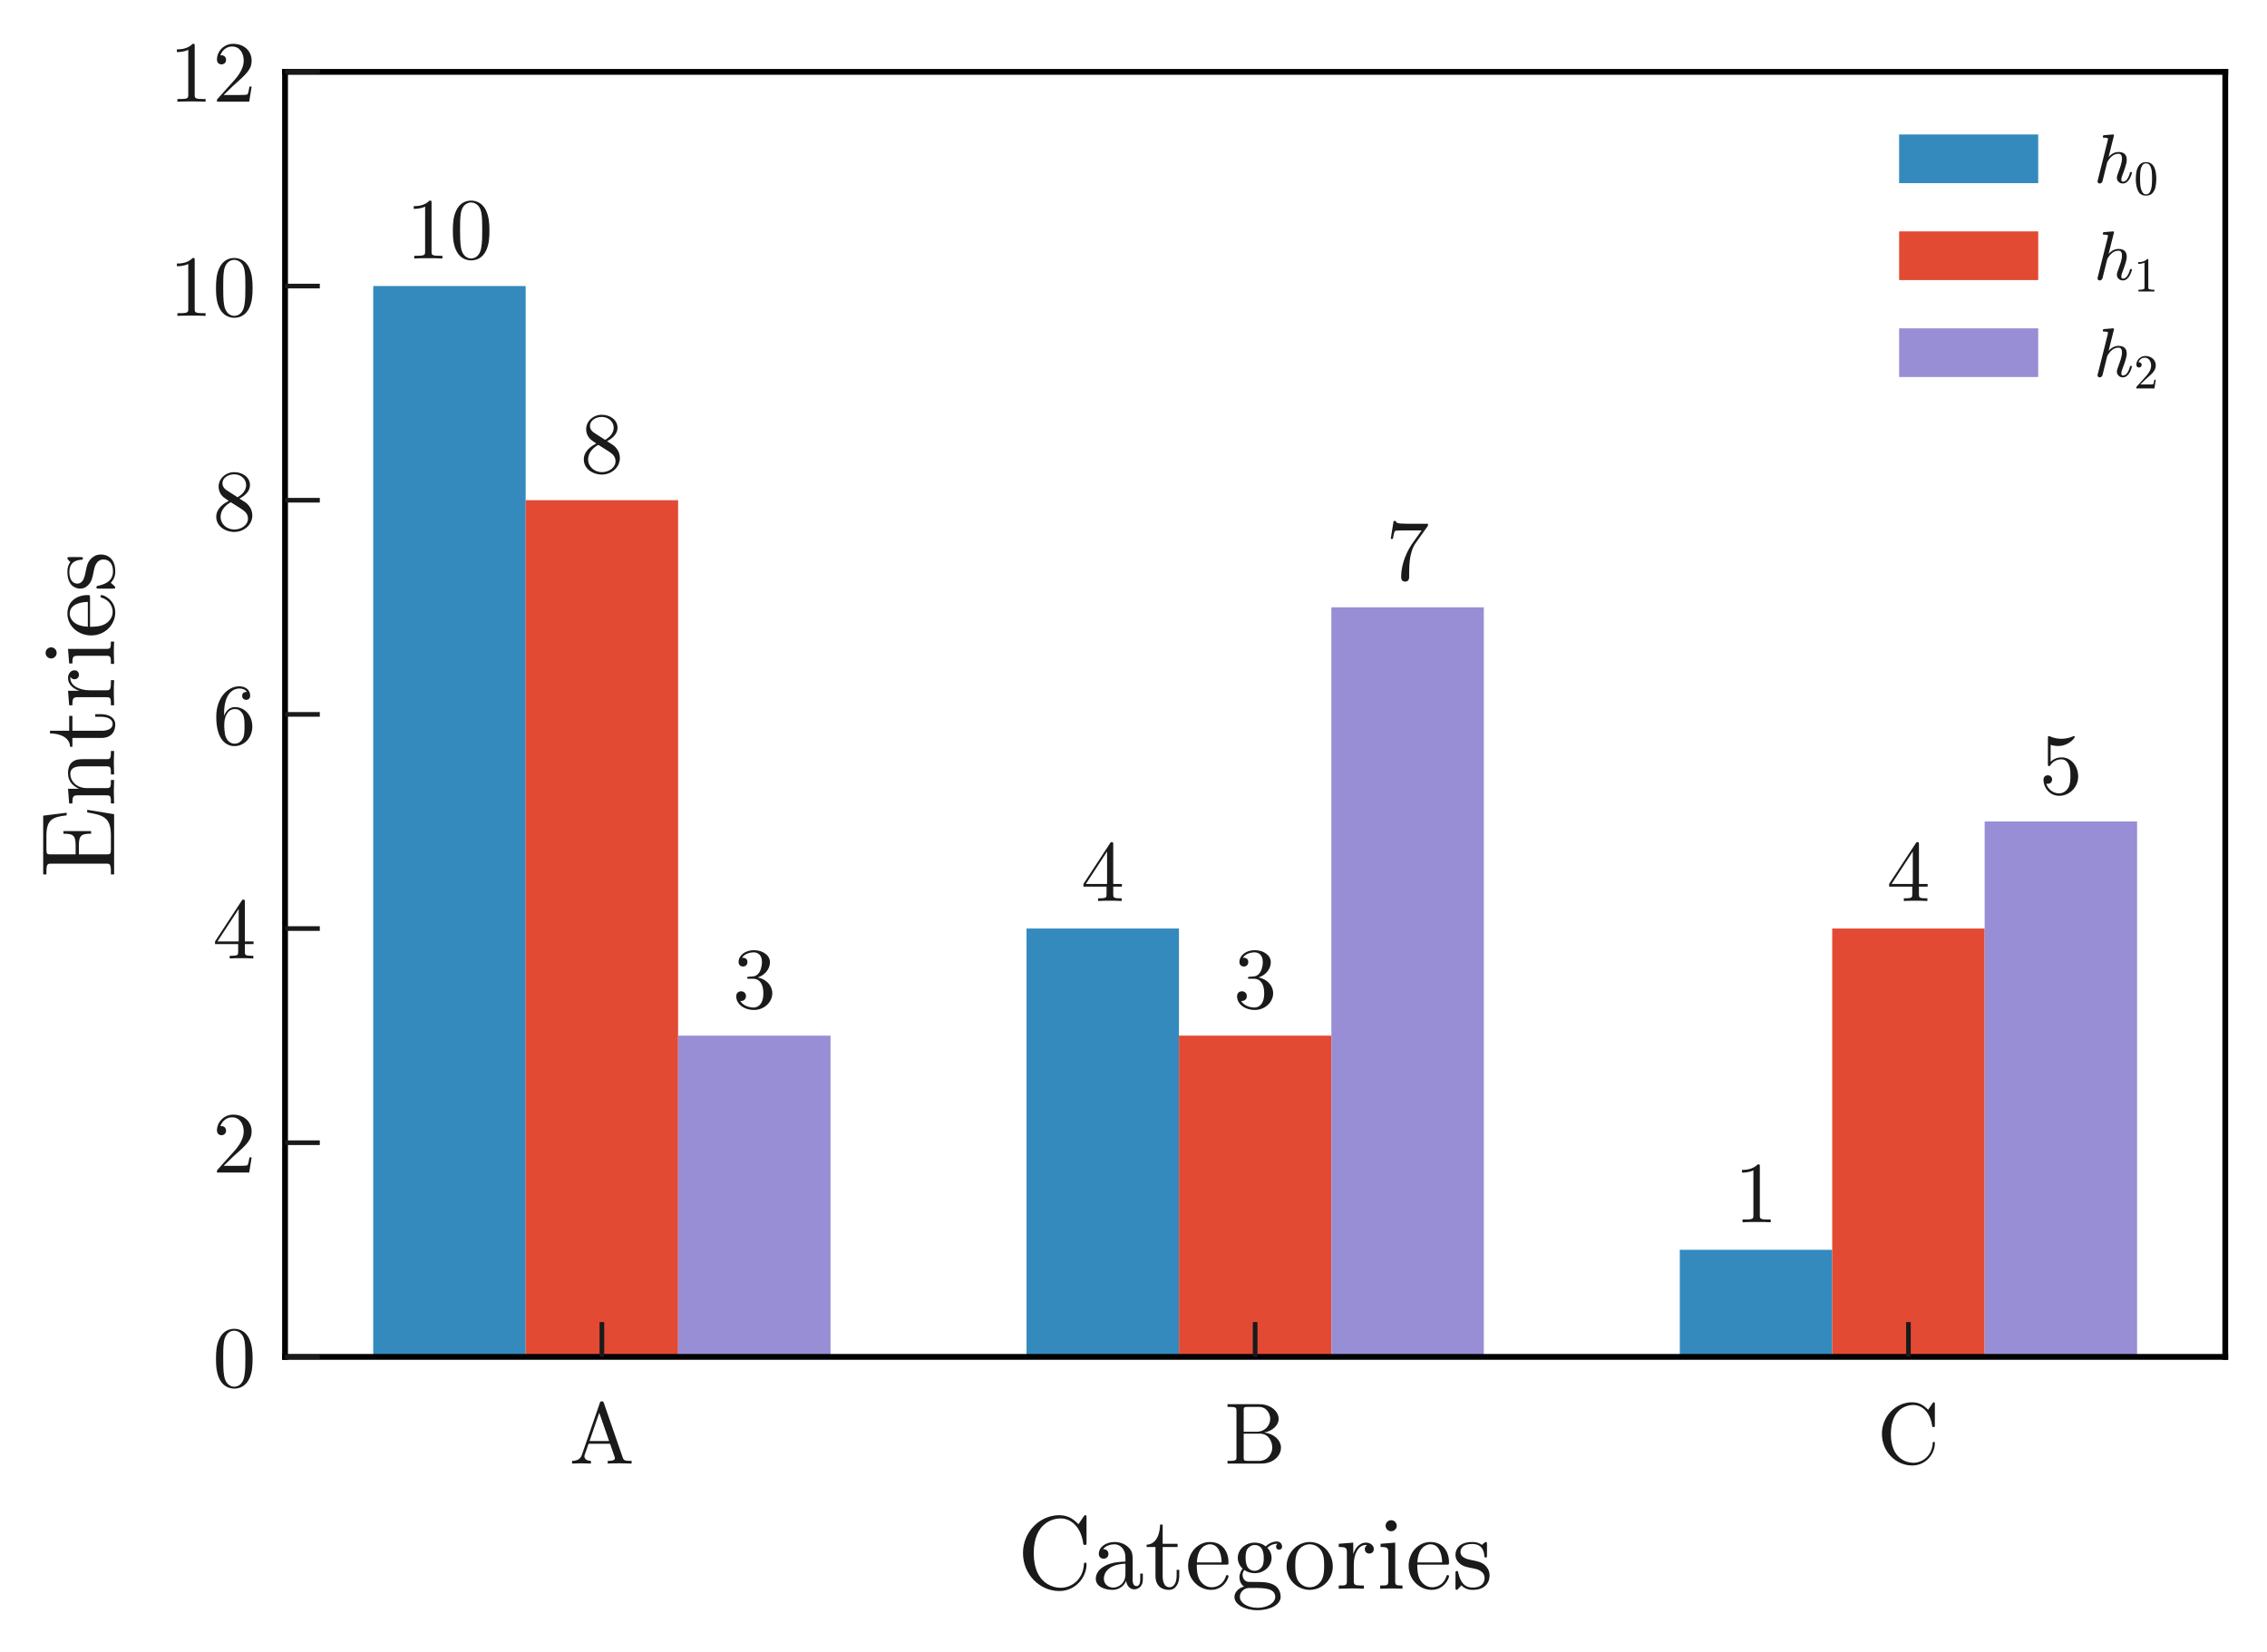
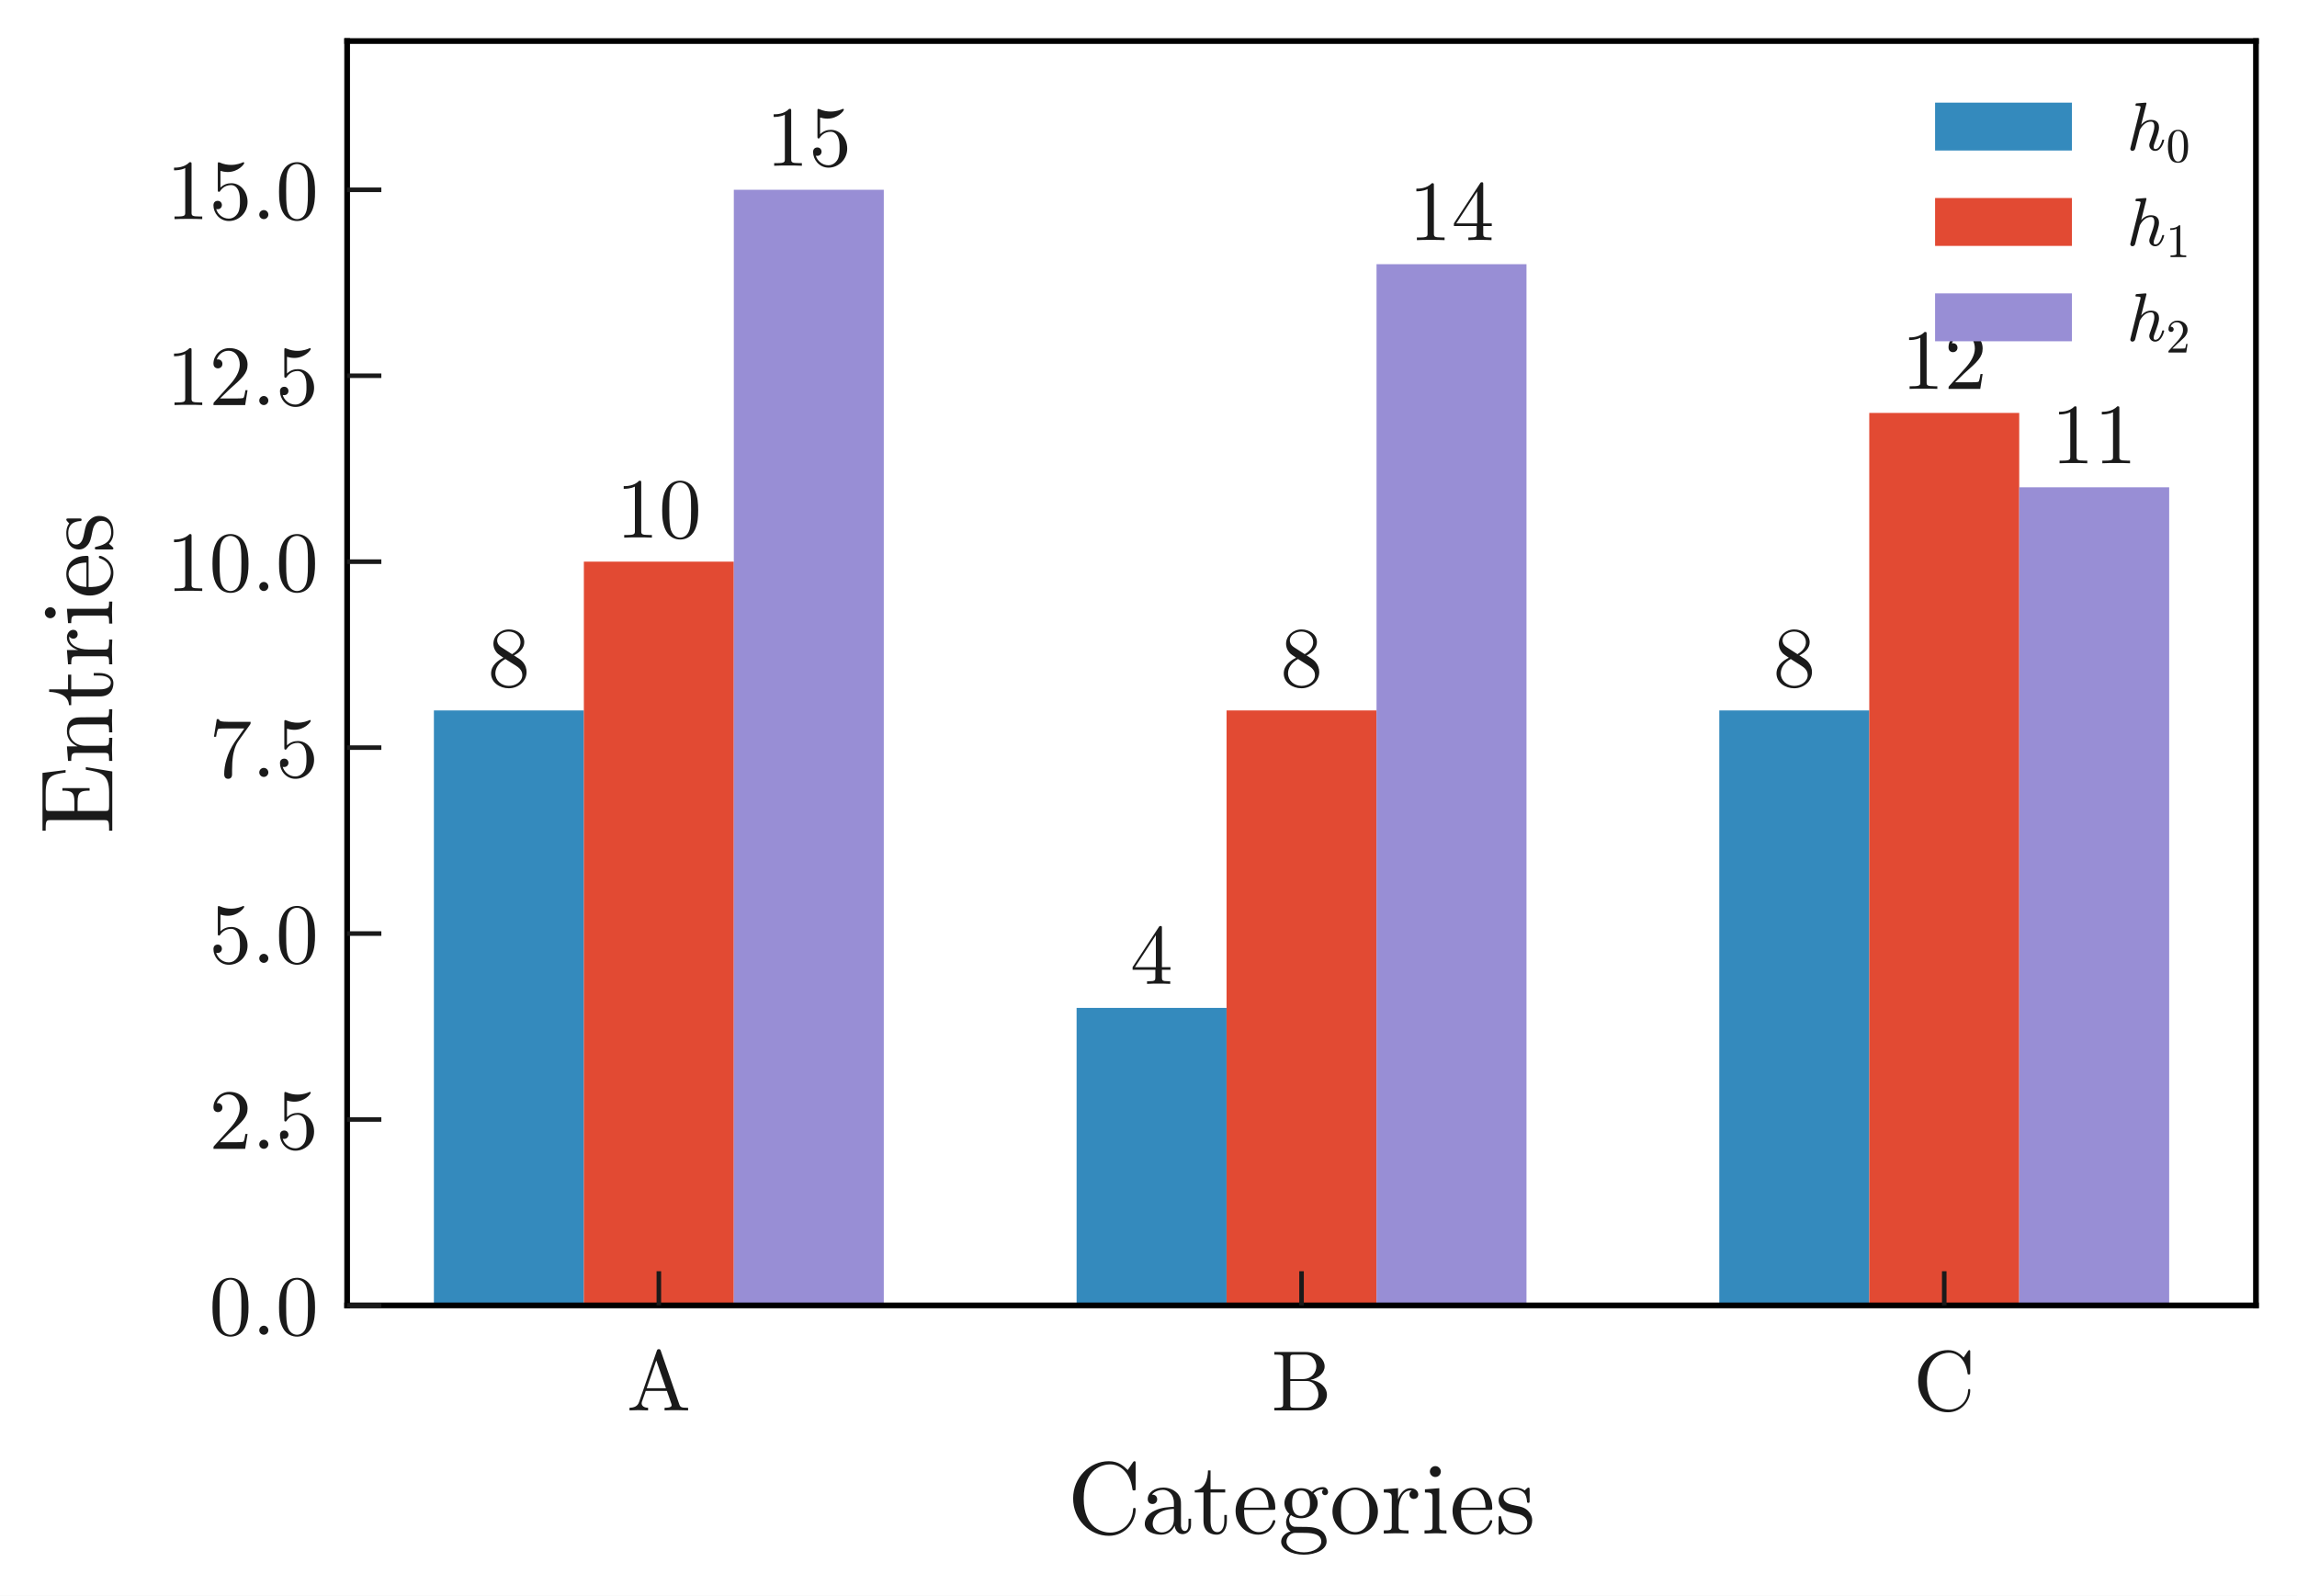
- <svg xmlns="http://www.w3.org/2000/svg" xmlns:xlink="http://www.w3.org/1999/xlink" width="391.186pt" height="285.084pt" viewBox="0 0 391.186 285.084" version="1.1">
+ <svg xmlns="http://www.w3.org/2000/svg" xmlns:xlink="http://www.w3.org/1999/xlink" width="402.886pt" height="279.879pt" viewBox="0 0 402.886 279.879" version="1.1">
  <defs>
    <style type="text/css">*{stroke-linejoin: round; stroke-linecap: butt}</style>
  </defs>
  <g id="figure_1">
    <g id="patch_1">
-       <path d="M 0 285.084  L 391.186 285.084  L 391.186 0  L 0 0  z " style="fill: #ffffff" />
+       <path d="M 0 279.879  L 402.886 279.879  L 402.886 0  L 0 0  z " style="fill: #ffffff" />
    </g>
    <g id="axes_1">
      <g id="patch_2">
-         <path d="M 49.186 234.165  L 383.986 234.165  L 383.986 12.405  L 49.186 12.405  z " style="fill: #ffffff" />
+         <path d="M 60.886 228.96  L 395.686 228.96  L 395.686 7.2  L 60.886 7.2  z " style="fill: #ffffff" />
      </g>
      <g id="patch_3">
-         <path d="M 64.404 234.165  L 90.707 234.165  L 90.707 49.365  L 64.404 49.365  z " clip-path="url(#pf3c2539b5e)" style="fill: #348abd" />
+         <path d="M 76.104 228.96  L 102.407 228.96  L 102.407 124.602  L 76.104 124.602  z " clip-path="url(#pb52587ab1a)" style="fill: #348abd" />
      </g>
      <g id="patch_4">
-         <path d="M 177.132 234.165  L 203.435 234.165  L 203.435 160.245  L 177.132 160.245  z " clip-path="url(#pf3c2539b5e)" style="fill: #348abd" />
+         <path d="M 188.832 228.96  L 215.135 228.96  L 215.135 176.781  L 188.832 176.781  z " clip-path="url(#pb52587ab1a)" style="fill: #348abd" />
      </g>
      <g id="patch_5">
-         <path d="M 289.859 234.165  L 316.162 234.165  L 316.162 215.685  L 289.859 215.685  z " clip-path="url(#pf3c2539b5e)" style="fill: #348abd" />
+         <path d="M 301.559 228.96  L 327.862 228.96  L 327.862 124.602  L 301.559 124.602  z " clip-path="url(#pb52587ab1a)" style="fill: #348abd" />
      </g>
      <g id="patch_6">
-         <path d="M 90.707 234.165  L 117.01 234.165  L 117.01 86.325  L 90.707 86.325  z " clip-path="url(#pf3c2539b5e)" style="fill: #e24a33" />
+         <path d="M 102.407 228.96  L 128.71 228.96  L 128.71 98.513  L 102.407 98.513  z " clip-path="url(#pb52587ab1a)" style="fill: #e24a33" />
      </g>
      <g id="patch_7">
-         <path d="M 203.435 234.165  L 229.738 234.165  L 229.738 178.725  L 203.435 178.725  z " clip-path="url(#pf3c2539b5e)" style="fill: #e24a33" />
+         <path d="M 215.135 228.96  L 241.438 228.96  L 241.438 124.602  L 215.135 124.602  z " clip-path="url(#pb52587ab1a)" style="fill: #e24a33" />
      </g>
      <g id="patch_8">
-         <path d="M 316.162 234.165  L 342.465 234.165  L 342.465 160.245  L 316.162 160.245  z " clip-path="url(#pf3c2539b5e)" style="fill: #e24a33" />
+         <path d="M 327.862 228.96  L 354.165 228.96  L 354.165 72.424  L 327.862 72.424  z " clip-path="url(#pb52587ab1a)" style="fill: #e24a33" />
      </g>
      <g id="patch_9">
-         <path d="M 117.01 234.165  L 143.314 234.165  L 143.314 178.725  L 117.01 178.725  z " clip-path="url(#pf3c2539b5e)" style="fill: #988ed5" />
+         <path d="M 128.71 228.96  L 155.014 228.96  L 155.014 33.289  L 128.71 33.289  z " clip-path="url(#pb52587ab1a)" style="fill: #988ed5" />
      </g>
      <g id="patch_10">
-         <path d="M 229.738 234.165  L 256.041 234.165  L 256.041 104.805  L 229.738 104.805  z " clip-path="url(#pf3c2539b5e)" style="fill: #988ed5" />
+         <path d="M 241.438 228.96  L 267.741 228.96  L 267.741 46.334  L 241.438 46.334  z " clip-path="url(#pb52587ab1a)" style="fill: #988ed5" />
      </g>
      <g id="patch_11">
-         <path d="M 342.465 234.165  L 368.768 234.165  L 368.768 141.765  L 342.465 141.765  z " clip-path="url(#pf3c2539b5e)" style="fill: #988ed5" />
+         <path d="M 354.165 228.96  L 380.468 228.96  L 380.468 85.468  L 354.165 85.468  z " clip-path="url(#pb52587ab1a)" style="fill: #988ed5" />
      </g>
      <g id="patch_12">
-         <path d="M 49.186 234.165  L 49.186 12.405  " style="fill: none; stroke: #000000; stroke-linejoin: miter; stroke-linecap: square" />
+         <path d="M 60.886 228.96  L 60.886 7.2  " style="fill: none; stroke: #000000; stroke-linejoin: miter; stroke-linecap: square" />
      </g>
      <g id="patch_13">
-         <path d="M 383.986 234.165  L 383.986 12.405  " style="fill: none; stroke: #000000; stroke-linejoin: miter; stroke-linecap: square" />
+         <path d="M 395.686 228.96  L 395.686 7.2  " style="fill: none; stroke: #000000; stroke-linejoin: miter; stroke-linecap: square" />
      </g>
      <g id="patch_14">
-         <path d="M 49.186 234.165  L 383.986 234.165  " style="fill: none; stroke: #000000; stroke-linejoin: miter; stroke-linecap: square" />
+         <path d="M 60.886 228.96  L 395.686 228.96  " style="fill: none; stroke: #000000; stroke-linejoin: miter; stroke-linecap: square" />
      </g>
      <g id="patch_15">
-         <path d="M 49.186 12.405  L 383.986 12.405  " style="fill: none; stroke: #000000; stroke-linejoin: miter; stroke-linecap: square" />
+         <path d="M 60.886 7.2  L 395.686 7.2  " style="fill: none; stroke: #000000; stroke-linejoin: miter; stroke-linecap: square" />
      </g>
      <g id="matplotlib.axis_1">
        <g id="xtick_1">
          <g id="line2d_1">
            <defs>
              <path id="m8dec1b3d1d" d="M 0 0  L 0 -6  " style="stroke: #1a1a1a; stroke-width: 0.8" />
            </defs>
            <g>
-               <use xlink:href="#m8dec1b3d1d" x="103.859" y="234.165" style="fill: #1a1a1a; stroke: #1a1a1a; stroke-width: 0.8" />
+               <use xlink:href="#m8dec1b3d1d" x="115.559" y="228.96" style="fill: #1a1a1a; stroke: #1a1a1a; stroke-width: 0.8" />
            </g>
          </g>
          <g id="text_1">
-             <g style="fill: #1a1a1a" transform="translate(98.23398 252.5764) scale(0.15 -0.15)">
+             <g style="fill: #1a1a1a" transform="translate(109.934 247.3709) scale(0.15 -0.15)">
              <defs>
                <path id="LatinModernMath-Regular-41" d="M 4589 0  L 4589 198  L 4474 198  C 4090 198 4000 243 3930 454  L 2547 4454  C 2515 4538 2502 4582 2400 4582  C 2298 4582 2278 4544 2246 4454  L 922 627  C 806 301 550 205 205 198  L 205 0  L 858 19  L 1594 0  L 1594 198  C 1274 198 1114 358 1114 525  C 1114 544 1120 608 1126 621  L 1421 1459  L 3002 1459  L 3341 480  C 3347 454 3360 416 3360 390  C 3360 198 3002 198 2829 198  L 2829 0  C 3059 19 3507 19 3750 19  L 4589 0  z M 2931 1658  L 1491 1658  L 2208 3738  L 2931 1658  z " transform="scale(0.015625)" />
              </defs>
              <use xlink:href="#LatinModernMath-Regular-41" />
            </g>
          </g>
        </g>
        <g id="xtick_2">
          <g id="line2d_2">
            <g>
-               <use xlink:href="#m8dec1b3d1d" x="216.586" y="234.165" style="fill: #1a1a1a; stroke: #1a1a1a; stroke-width: 0.8" />
+               <use xlink:href="#m8dec1b3d1d" x="228.286" y="228.96" style="fill: #1a1a1a; stroke: #1a1a1a; stroke-width: 0.8" />
            </g>
          </g>
          <g id="text_2">
-             <g style="fill: #1a1a1a" transform="translate(211.2765 252.5764) scale(0.15 -0.15)">
+             <g style="fill: #1a1a1a" transform="translate(222.9765 247.3709) scale(0.15 -0.15)">
              <defs>
                <path id="LatinModernMath-Regular-42" d="M 4166 1171  C 4166 1728 3642 2208 2931 2285  C 3552 2406 3994 2816 3994 3290  C 3994 3846 3405 4371 2573 4371  L 230 4371  L 230 4173  L 384 4173  C 877 4173 890 4102 890 3872  L 890 499  C 890 269 877 198 384 198  L 230 198  L 230 0  L 2739 0  C 3590 0 4166 570 4166 1171  z M 3373 3290  C 3373 2880 3059 2342 2349 2342  L 1421 2342  L 1421 3917  C 1421 4128 1434 4173 1734 4173  L 2528 4173  C 3149 4173 3373 3629 3373 3290  z M 3526 1178  C 3526 723 3194 198 2534 198  L 1734 198  C 1434 198 1421 243 1421 454  L 1421 2202  L 2624 2202  C 3258 2202 3526 1606 3526 1178  z " transform="scale(0.015625)" />
              </defs>
              <use xlink:href="#LatinModernMath-Regular-42" />
            </g>
          </g>
        </g>
        <g id="xtick_3">
          <g id="line2d_3">
            <g>
-               <use xlink:href="#m8dec1b3d1d" x="329.314" y="234.165" style="fill: #1a1a1a; stroke: #1a1a1a; stroke-width: 0.8" />
+               <use xlink:href="#m8dec1b3d1d" x="341.014" y="228.96" style="fill: #1a1a1a; stroke: #1a1a1a; stroke-width: 0.8" />
            </g>
          </g>
          <g id="text_3">
-             <g style="fill: #1a1a1a" transform="translate(323.8983 252.5764) scale(0.15 -0.15)">
+             <g style="fill: #1a1a1a" transform="translate(335.5983 247.3709) scale(0.15 -0.15)">
              <defs>
                <path id="LatinModernMath-Regular-43" d="M 4256 1491  C 4256 1555 4256 1600 4173 1600  C 4102 1600 4102 1562 4096 1498  C 4045 582 3360 58 2662 58  C 2272 58 1018 275 1018 2182  C 1018 4096 2266 4314 2656 4314  C 3354 4314 3923 3731 4051 2797  C 4064 2707 4064 2688 4154 2688  C 4256 2688 4256 2707 4256 2842  L 4256 4358  C 4256 4467 4256 4512 4186 4512  C 4160 4512 4134 4512 4083 4435  L 3763 3962  C 3526 4192 3200 4512 2586 4512  C 1389 4512 358 3494 358 2189  C 358 864 1395 -141 2586 -141  C 3629 -141 4256 749 4256 1491  z " transform="scale(0.015625)" />
              </defs>
              <use xlink:href="#LatinModernMath-Regular-43" />
            </g>
          </g>
        </g>
        <g id="text_4">
-           <g style="fill: #1a1a1a" transform="translate(175.5167 274.1773) scale(0.18 -0.18)">
+           <g style="fill: #1a1a1a" transform="translate(187.2167 268.9719) scale(0.18 -0.18)">
            <defs>
              <path id="LatinModernMath-Regular-61" d="M 3091 570  L 3091 928  L 2931 928  L 2931 570  C 2931 198 2771 160 2701 160  C 2490 160 2464 448 2464 480  L 2464 1760  C 2464 2029 2464 2278 2234 2515  C 1984 2765 1664 2867 1357 2867  C 832 2867 390 2566 390 2144  C 390 1952 518 1843 685 1843  C 864 1843 979 1971 979 2138  C 979 2214 947 2426 653 2432  C 826 2656 1139 2726 1344 2726  C 1658 2726 2022 2477 2022 1907  L 2022 1670  C 1696 1651 1248 1632 845 1440  C 365 1222 205 890 205 608  C 205 90 826 -70 1229 -70  C 1651 -70 1946 186 2067 486  C 2093 230 2266 -38 2566 -38  C 2701 -38 3091 51 3091 570  z M 2022 896  C 2022 288 1562 70 1274 70  C 960 70 698 294 698 614  C 698 966 966 1498 2022 1536  L 2022 896  z " transform="scale(0.015625)" />
              <path id="LatinModernMath-Regular-74" d="M 2125 794  L 2125 1158  L 1965 1158  L 1965 806  C 1965 333 1773 90 1536 90  C 1107 90 1107 672 1107 781  L 1107 2560  L 2022 2560  L 2022 2758  L 1107 2758  L 1107 3936  L 947 3936  C 941 3411 749 2726 122 2701  L 122 2560  L 666 2560  L 666 794  C 666 6 1261 -70 1491 -70  C 1946 -70 2125 384 2125 794  z " transform="scale(0.015625)" />
              <path id="LatinModernMath-Regular-65" d="M 2656 762  C 2656 826 2605 838 2573 838  C 2515 838 2502 800 2490 749  C 2266 90 1690 90 1626 90  C 1306 90 1050 282 902 518  C 710 826 710 1248 710 1478  L 2496 1478  C 2637 1478 2656 1478 2656 1613  C 2656 2246 2310 2867 1510 2867  C 768 2867 179 2208 179 1408  C 179 550 851 -70 1587 -70  C 2368 -70 2656 640 2656 762  z M 2234 1613  L 717 1613  C 755 2566 1293 2726 1510 2726  C 2170 2726 2234 1862 2234 1613  z " transform="scale(0.015625)" />
              <path id="LatinModernMath-Regular-67" d="M 3104 2586  C 3104 2694 3027 2899 2778 2899  C 2650 2899 2368 2861 2099 2598  C 1830 2810 1562 2829 1421 2829  C 826 2829 384 2387 384 1894  C 384 1613 525 1370 685 1235  C 602 1139 486 928 486 704  C 486 506 570 262 768 134  C 384 26 179 -250 179 -506  C 179 -966 813 -1318 1594 -1318  C 2349 -1318 3014 -992 3014 -493  C 3014 -269 2925 58 2598 237  C 2259 416 1888 416 1498 416  C 1338 416 1062 416 1018 422  C 813 448 678 646 678 851  C 678 877 678 1024 787 1152  C 1037 973 1299 954 1421 954  C 2016 954 2458 1395 2458 1888  C 2458 2125 2355 2362 2195 2509  C 2426 2726 2656 2758 2771 2758  C 2771 2758 2816 2758 2835 2752  C 2765 2726 2733 2656 2733 2579  C 2733 2470 2816 2394 2918 2394  C 2982 2394 3104 2438 3104 2586  z M 1978 1894  C 1978 1722 1971 1517 1875 1357  C 1824 1280 1677 1101 1421 1101  C 864 1101 864 1741 864 1888  C 864 2061 870 2266 966 2426  C 1018 2502 1165 2682 1421 2682  C 1978 2682 1978 2042 1978 1894  z M 2682 -506  C 2682 -851 2227 -1171 1600 -1171  C 954 -1171 512 -845 512 -506  C 512 -211 755 26 1037 45  L 1414 45  C 1965 45 2682 45 2682 -506  z " transform="scale(0.015625)" />
              <path id="LatinModernMath-Regular-6f" d="M 3014 1370  C 3014 2189 2374 2867 1600 2867  C 800 2867 179 2170 179 1370  C 179 544 845 -70 1594 -70  C 2368 -70 3014 557 3014 1370  z M 2483 1421  C 2483 1190 2483 845 2342 563  C 2202 275 1920 90 1600 90  C 1325 90 1043 224 870 518  C 710 800 710 1190 710 1421  C 710 1670 710 2016 864 2298  C 1037 2592 1338 2726 1594 2726  C 1875 2726 2150 2586 2317 2310  C 2483 2035 2483 1664 2483 1421  z " transform="scale(0.015625)" />
              <path id="LatinModernMath-Regular-72" d="M 2330 2438  C 2330 2643 2131 2829 1856 2829  C 1389 2829 1158 2400 1069 2125  L 1069 2829  L 179 2758  L 179 2560  C 627 2560 678 2515 678 2202  L 678 486  C 678 198 608 198 179 198  L 179 0  L 909 19  C 1165 19 1466 19 1722 0  L 1722 198  L 1587 198  C 1114 198 1101 269 1101 499  L 1101 1485  C 1101 2118 1370 2688 1856 2688  C 1901 2688 1914 2688 1926 2682  C 1907 2675 1779 2598 1779 2432  C 1779 2253 1914 2157 2054 2157  C 2170 2157 2330 2234 2330 2438  z " transform="scale(0.015625)" />
              <path id="LatinModernMath-Regular-69" d="M 1581 0  L 1581 198  C 1158 198 1133 230 1133 480  L 1133 2829  L 237 2758  L 237 2560  C 653 2560 710 2522 710 2208  L 710 486  C 710 198 640 198 211 198  L 211 0  L 915 19  C 1139 19 1363 6 1581 0  z M 1229 3866  C 1229 4038 1082 4205 890 4205  C 672 4205 544 4026 544 3866  C 544 3693 691 3526 883 3526  C 1101 3526 1229 3706 1229 3866  z " transform="scale(0.015625)" />
              <path id="LatinModernMath-Regular-73" d="M 2304 819  C 2304 1158 2112 1350 2035 1427  C 1824 1632 1574 1683 1306 1734  C 947 1805 518 1888 518 2259  C 518 2483 685 2746 1235 2746  C 1939 2746 1971 2170 1984 1971  C 1990 1914 2061 1914 2061 1914  C 2144 1914 2144 1946 2144 2067  L 2144 2714  C 2144 2822 2144 2867 2074 2867  C 2042 2867 2029 2867 1946 2790  C 1926 2765 1862 2707 1837 2688  C 1594 2867 1331 2867 1235 2867  C 454 2867 211 2438 211 2080  C 211 1856 314 1677 486 1536  C 691 1370 870 1331 1331 1242  C 1472 1216 1997 1114 1997 653  C 1997 326 1773 70 1274 70  C 736 70 506 435 384 979  C 365 1062 358 1088 294 1088  C 211 1088 211 1043 211 928  L 211 83  C 211 -26 211 -70 282 -70  C 314 -70 320 -64 442 58  C 454 70 454 83 570 205  C 851 -64 1139 -70 1274 -70  C 2010 -70 2304 358 2304 819  z " transform="scale(0.015625)" />
            </defs>
            <use xlink:href="#LatinModernMath-Regular-43" />
            <use xlink:href="#LatinModernMath-Regular-61" x="72.2" />
            <use xlink:href="#LatinModernMath-Regular-74" x="122.2" />
            <use xlink:href="#LatinModernMath-Regular-65" x="161.1" />
            <use xlink:href="#LatinModernMath-Regular-67" x="205.5" />
            <use xlink:href="#LatinModernMath-Regular-6f" x="255.5" />
            <use xlink:href="#LatinModernMath-Regular-72" x="305.5" />
            <use xlink:href="#LatinModernMath-Regular-69" x="344.7" />
            <use xlink:href="#LatinModernMath-Regular-65" x="372.5" />
            <use xlink:href="#LatinModernMath-Regular-73" x="416.9" />
          </g>
        </g>
      </g>
      <g id="matplotlib.axis_2">
        <g id="ytick_1">
          <g id="line2d_4">
            <defs>
              <path id="mc947610920" d="M 0 0  L 6 0  " style="stroke: #1a1a1a; stroke-width: 0.8" />
            </defs>
            <g>
-               <use xlink:href="#mc947610920" x="49.186" y="234.165" style="fill: #1a1a1a; stroke: #1a1a1a; stroke-width: 0.8" />
+               <use xlink:href="#mc947610920" x="60.886" y="228.96" style="fill: #1a1a1a; stroke: #1a1a1a; stroke-width: 0.8" />
            </g>
          </g>
          <g id="text_5">
-             <g style="fill: #1a1a1a" transform="translate(36.68625 239.3709) scale(0.15 -0.15)">
+             <g style="fill: #1a1a1a" transform="translate(36.68625 234.1655) scale(0.15 -0.15)">
              <defs>
                <path id="LatinModernMath-Regular-30" d="M 2944 2048  C 2944 2560 2912 3072 2688 3546  C 2394 4160 1869 4262 1600 4262  C 1216 4262 749 4096 486 3501  C 282 3059 250 2560 250 2048  C 250 1568 275 992 538 506  C 813 -13 1280 -141 1594 -141  C 1939 -141 2426 -6 2707 602  C 2912 1043 2944 1542 2944 2048  z M 2413 2125  C 2413 1645 2413 1210 2342 800  C 2246 192 1882 0 1594 0  C 1344 0 966 160 851 774  C 781 1158 781 1747 781 2125  C 781 2534 781 2957 832 3302  C 954 4064 1434 4122 1594 4122  C 1805 4122 2227 4006 2349 3373  C 2413 3014 2413 2528 2413 2125  z " transform="scale(0.015625)" />
+                 <path id="LatinModernMath-Regular-2e" d="M 1229 339  C 1229 525 1075 678 890 678  C 704 678 550 525 550 339  C 550 154 704 0 890 0  C 1075 0 1229 154 1229 339  z " transform="scale(0.015625)" />
              </defs>
              <use xlink:href="#LatinModernMath-Regular-30" transform="translate(0 0.40625)" />
+               <use xlink:href="#LatinModernMath-Regular-2e" transform="translate(49.99999 0.40625)" />
+               <use xlink:href="#LatinModernMath-Regular-30" transform="translate(77.79997 0.40625)" />
            </g>
          </g>
        </g>
        <g id="ytick_2">
          <g id="line2d_5">
            <g>
-               <use xlink:href="#mc947610920" x="49.186" y="197.205" style="fill: #1a1a1a; stroke: #1a1a1a; stroke-width: 0.8" />
+               <use xlink:href="#mc947610920" x="60.886" y="196.348" style="fill: #1a1a1a; stroke: #1a1a1a; stroke-width: 0.8" />
            </g>
          </g>
          <g id="text_6">
-             <g style="fill: #1a1a1a" transform="translate(36.68625 202.4109) scale(0.15 -0.15)">
+             <g style="fill: #1a1a1a" transform="translate(36.68625 201.5537) scale(0.15 -0.15)">
              <defs>
                <path id="LatinModernMath-Regular-32" d="M 2874 1114  L 2714 1114  C 2682 922 2637 640 2573 544  C 2528 493 2106 493 1965 493  L 813 493  L 1491 1152  C 2490 2035 2874 2381 2874 3021  C 2874 3750 2298 4262 1517 4262  C 794 4262 320 3674 320 3104  C 320 2746 640 2746 659 2746  C 768 2746 992 2822 992 3085  C 992 3251 877 3418 653 3418  C 602 3418 589 3418 570 3411  C 717 3827 1062 4064 1434 4064  C 2016 4064 2291 3546 2291 3021  C 2291 2509 1971 2003 1619 1606  L 390 237  C 320 166 320 154 320 0  L 2694 0  L 2874 1114  z " transform="scale(0.015625)" />
+                 <path id="LatinModernMath-Regular-35" d="M 2874 1286  C 2874 2048 2349 2688 1658 2688  C 1350 2688 1075 2586 845 2362  L 845 3610  C 973 3571 1184 3526 1389 3526  C 2176 3526 2624 4109 2624 4192  C 2624 4230 2605 4262 2560 4262  C 2560 4262 2541 4262 2509 4243  C 2381 4186 2067 4058 1638 4058  C 1382 4058 1088 4102 787 4237  C 736 4256 710 4256 710 4256  C 646 4256 646 4205 646 4102  L 646 2208  C 646 2093 646 2042 736 2042  C 781 2042 794 2061 819 2099  C 890 2202 1126 2547 1645 2547  C 1978 2547 2138 2253 2189 2138  C 2291 1901 2304 1651 2304 1331  C 2304 1107 2304 723 2150 454  C 1997 205 1760 38 1466 38  C 998 38 634 378 525 755  C 544 749 563 742 634 742  C 845 742 954 902 954 1056  C 954 1210 845 1370 634 1370  C 544 1370 320 1325 320 1030  C 320 480 762 -141 1478 -141  C 2221 -141 2874 474 2874 1286  z " transform="scale(0.015625)" />
              </defs>
              <use xlink:href="#LatinModernMath-Regular-32" transform="translate(0 0.40625)" />
+               <use xlink:href="#LatinModernMath-Regular-2e" transform="translate(49.99999 0.40625)" />
+               <use xlink:href="#LatinModernMath-Regular-35" transform="translate(77.79997 0.40625)" />
            </g>
          </g>
        </g>
        <g id="ytick_3">
          <g id="line2d_6">
            <g>
-               <use xlink:href="#mc947610920" x="49.186" y="160.245" style="fill: #1a1a1a; stroke: #1a1a1a; stroke-width: 0.8" />
+               <use xlink:href="#mc947610920" x="60.886" y="163.736" style="fill: #1a1a1a; stroke: #1a1a1a; stroke-width: 0.8" />
            </g>
          </g>
          <g id="text_7">
-             <g style="fill: #1a1a1a" transform="translate(36.68625 165.4509) scale(0.15 -0.15)">
-               <defs>
-                 <path id="LatinModernMath-Regular-34" d="M 3014 1056  L 3014 1254  L 2374 1254  L 2374 4166  C 2374 4294 2374 4333 2272 4333  C 2214 4333 2195 4333 2144 4256  L 179 1254  L 179 1056  L 1882 1056  L 1882 499  C 1882 269 1869 198 1395 198  L 1261 198  L 1261 0  C 1523 19 1856 19 2125 19  C 2394 19 2733 19 2995 0  L 2995 198  L 2861 198  C 2387 198 2374 269 2374 499  L 2374 1056  L 3014 1056  z M 1920 1254  L 358 1254  L 1920 3642  L 1920 1254  z " transform="scale(0.015625)" />
-               </defs>
-               <use xlink:href="#LatinModernMath-Regular-34" transform="translate(0 0.296875)" />
+             <g style="fill: #1a1a1a" transform="translate(36.68625 168.9419) scale(0.15 -0.15)">
+               <use xlink:href="#LatinModernMath-Regular-35" transform="translate(0 0.40625)" />
+               <use xlink:href="#LatinModernMath-Regular-2e" transform="translate(49.99999 0.40625)" />
+               <use xlink:href="#LatinModernMath-Regular-30" transform="translate(77.79997 0.40625)" />
            </g>
          </g>
        </g>
        <g id="ytick_4">
          <g id="line2d_7">
            <g>
-               <use xlink:href="#mc947610920" x="49.186" y="123.285" style="fill: #1a1a1a; stroke: #1a1a1a; stroke-width: 0.8" />
+               <use xlink:href="#mc947610920" x="60.886" y="131.125" style="fill: #1a1a1a; stroke: #1a1a1a; stroke-width: 0.8" />
            </g>
          </g>
          <g id="text_8">
-             <g style="fill: #1a1a1a" transform="translate(36.68625 128.4909) scale(0.15 -0.15)">
-               <defs>
-                 <path id="LatinModernMath-Regular-36" d="M 2925 1306  C 2925 2118 2355 2733 1645 2733  C 1210 2733 973 2406 845 2099  L 845 2253  C 845 3872 1638 4102 1965 4102  C 2118 4102 2387 4064 2528 3846  C 2432 3846 2176 3846 2176 3558  C 2176 3360 2330 3264 2470 3264  C 2573 3264 2765 3322 2765 3571  C 2765 3955 2483 4262 1952 4262  C 1133 4262 269 3437 269 2022  C 269 314 1011 -141 1606 -141  C 2317 -141 2925 461 2925 1306  z M 2349 1312  C 2349 1005 2349 685 2240 454  C 2048 70 1754 38 1606 38  C 1203 38 1011 422 973 518  C 858 819 858 1331 858 1446  C 858 1946 1062 2586 1638 2586  C 1741 2586 2035 2586 2234 2189  C 2349 1952 2349 1626 2349 1312  z " transform="scale(0.015625)" />
-               </defs>
-               <use xlink:href="#LatinModernMath-Regular-36" transform="translate(0 0.40625)" />
+             <g style="fill: #1a1a1a" transform="translate(36.68625 136.3302) scale(0.15 -0.15)">
+               <defs>
+                 <path id="LatinModernMath-Regular-37" d="M 3104 4122  L 1549 4122  C 768 4122 755 4205 730 4326  L 570 4326  L 358 3008  L 518 3008  C 538 3110 595 3514 678 3590  C 723 3629 1222 3629 1306 3629  L 2630 3629  L 1914 2618  C 1338 1754 1126 864 1126 211  C 1126 147 1126 -141 1421 -141  C 1715 -141 1715 147 1715 211  L 1715 538  C 1715 890 1734 1242 1786 1587  C 1811 1734 1901 2285 2182 2682  L 3046 3898  C 3104 3974 3104 3987 3104 4122  z " transform="scale(0.015625)" />
+               </defs>
+               <use xlink:href="#LatinModernMath-Regular-37" transform="translate(0 0.40625)" />
+               <use xlink:href="#LatinModernMath-Regular-2e" transform="translate(49.99999 0.40625)" />
+               <use xlink:href="#LatinModernMath-Regular-35" transform="translate(77.79997 0.40625)" />
            </g>
          </g>
        </g>
        <g id="ytick_5">
          <g id="line2d_8">
            <g>
-               <use xlink:href="#mc947610920" x="49.186" y="86.325" style="fill: #1a1a1a; stroke: #1a1a1a; stroke-width: 0.8" />
+               <use xlink:href="#mc947610920" x="60.886" y="98.513" style="fill: #1a1a1a; stroke: #1a1a1a; stroke-width: 0.8" />
            </g>
          </g>
          <g id="text_9">
-             <g style="fill: #1a1a1a" transform="translate(36.68625 91.53094) scale(0.15 -0.15)">
-               <defs>
-                 <path id="LatinModernMath-Regular-38" d="M 2925 1075  C 2925 1306 2854 1594 2611 1862  C 2490 1997 2387 2061 1978 2317  C 2438 2554 2752 2886 2752 3309  C 2752 3898 2182 4262 1600 4262  C 960 4262 442 3789 442 3194  C 442 3078 454 2790 723 2490  C 794 2413 1030 2253 1190 2144  C 819 1958 269 1600 269 966  C 269 288 922 -141 1594 -141  C 2317 -141 2925 390 2925 1075  z M 2470 3309  C 2470 2944 2221 2637 1837 2413  L 1043 2925  C 749 3117 723 3334 723 3443  C 723 3834 1139 4102 1594 4102  C 2061 4102 2470 3770 2470 3309  z M 2605 845  C 2605 371 2125 38 1600 38  C 1050 38 589 435 589 966  C 589 1338 794 1747 1338 2048  L 2125 1549  C 2304 1427 2605 1235 2605 845  z " transform="scale(0.015625)" />
-               </defs>
-               <use xlink:href="#LatinModernMath-Regular-38" transform="translate(0 0.40625)" />
+             <g style="fill: #1a1a1a" transform="translate(29.18625 103.7184) scale(0.15 -0.15)">
+               <defs>
+                 <path id="LatinModernMath-Regular-31" d="M 2682 0  L 2682 198  L 2477 198  C 1901 198 1882 269 1882 506  L 1882 4096  C 1882 4250 1882 4262 1734 4262  C 1338 3853 774 3853 570 3853  L 570 3654  C 698 3654 1075 3654 1408 3821  L 1408 506  C 1408 275 1389 198 813 198  L 608 198  L 608 0  C 832 19 1389 19 1645 19  C 1901 19 2458 19 2682 0  z " transform="scale(0.015625)" />
+               </defs>
+               <use xlink:href="#LatinModernMath-Regular-31" transform="translate(0 0.40625)" />
+               <use xlink:href="#LatinModernMath-Regular-30" transform="translate(49.99999 0.40625)" />
+               <use xlink:href="#LatinModernMath-Regular-2e" transform="translate(99.99997 0.40625)" />
+               <use xlink:href="#LatinModernMath-Regular-30" transform="translate(127.8 0.40625)" />
            </g>
          </g>
        </g>
        <g id="ytick_6">
          <g id="line2d_9">
            <g>
-               <use xlink:href="#mc947610920" x="49.186" y="49.365" style="fill: #1a1a1a; stroke: #1a1a1a; stroke-width: 0.8" />
+               <use xlink:href="#mc947610920" x="60.886" y="65.901" style="fill: #1a1a1a; stroke: #1a1a1a; stroke-width: 0.8" />
            </g>
          </g>
          <g id="text_10">
-             <g style="fill: #1a1a1a" transform="translate(29.18625 54.57094) scale(0.15 -0.15)">
-               <defs>
-                 <path id="LatinModernMath-Regular-31" d="M 2682 0  L 2682 198  L 2477 198  C 1901 198 1882 269 1882 506  L 1882 4096  C 1882 4250 1882 4262 1734 4262  C 1338 3853 774 3853 570 3853  L 570 3654  C 698 3654 1075 3654 1408 3821  L 1408 506  C 1408 275 1389 198 813 198  L 608 198  L 608 0  C 832 19 1389 19 1645 19  C 1901 19 2458 19 2682 0  z " transform="scale(0.015625)" />
-               </defs>
+             <g style="fill: #1a1a1a" transform="translate(29.18625 71.10665) scale(0.15 -0.15)">
              <use xlink:href="#LatinModernMath-Regular-31" transform="translate(0 0.40625)" />
-               <use xlink:href="#LatinModernMath-Regular-30" transform="translate(49.99999 0.40625)" />
+               <use xlink:href="#LatinModernMath-Regular-32" transform="translate(49.99999 0.40625)" />
+               <use xlink:href="#LatinModernMath-Regular-2e" transform="translate(99.99997 0.40625)" />
+               <use xlink:href="#LatinModernMath-Regular-35" transform="translate(127.8 0.40625)" />
            </g>
          </g>
        </g>
        <g id="ytick_7">
          <g id="line2d_10">
            <g>
-               <use xlink:href="#mc947610920" x="49.186" y="12.405" style="fill: #1a1a1a; stroke: #1a1a1a; stroke-width: 0.8" />
+               <use xlink:href="#mc947610920" x="60.886" y="33.289" style="fill: #1a1a1a; stroke: #1a1a1a; stroke-width: 0.8" />
            </g>
          </g>
          <g id="text_11">
-             <g style="fill: #1a1a1a" transform="translate(29.18625 17.61094) scale(0.15 -0.15)">
+             <g style="fill: #1a1a1a" transform="translate(29.18625 38.49488) scale(0.15 -0.15)">
              <use xlink:href="#LatinModernMath-Regular-31" transform="translate(0 0.40625)" />
-               <use xlink:href="#LatinModernMath-Regular-32" transform="translate(49.99999 0.40625)" />
+               <use xlink:href="#LatinModernMath-Regular-35" transform="translate(49.99999 0.40625)" />
+               <use xlink:href="#LatinModernMath-Regular-2e" transform="translate(99.99997 0.40625)" />
+               <use xlink:href="#LatinModernMath-Regular-30" transform="translate(127.8 0.40625)" />
            </g>
          </g>
        </g>
        <g id="text_12">
-           <g style="fill: #1a1a1a" transform="translate(19.69312 151.492) rotate(-90) scale(0.18 -0.18)">
+           <g style="fill: #1a1a1a" transform="translate(19.69312 146.2866) rotate(-90) scale(0.18 -0.18)">
            <defs>
              <path id="LatinModernMath-Regular-45" d="M 4173 1651  L 4013 1651  C 3853 666 3706 198 2605 198  L 1754 198  C 1453 198 1440 243 1440 454  L 1440 2163  L 2016 2163  C 2637 2163 2707 1958 2707 1414  L 2867 1414  L 2867 3110  L 2707 3110  C 2707 2560 2637 2362 2016 2362  L 1440 2362  L 1440 3898  C 1440 4109 1453 4154 1754 4154  L 2579 4154  C 3558 4154 3731 3802 3834 2912  L 3994 2912  L 3814 4352  L 211 4352  L 211 4154  L 365 4154  C 858 4154 870 4083 870 3853  L 870 499  C 870 269 858 198 365 198  L 211 198  L 211 0  L 3904 0  L 4173 1651  z " transform="scale(0.015625)" />
              <path id="LatinModernMath-Regular-6e" d="M 3424 0  L 3424 198  C 3091 198 2931 198 2925 390  L 2925 1613  C 2925 2163 2925 2362 2726 2592  C 2637 2701 2426 2829 2054 2829  C 1587 2829 1286 2554 1107 2157  L 1107 2829  L 205 2758  L 205 2560  C 653 2560 704 2515 704 2202  L 704 486  C 704 198 634 198 205 198  L 205 0  L 928 19  L 1645 0  L 1645 198  C 1216 198 1146 198 1146 486  L 1146 1664  C 1146 2330 1600 2688 2010 2688  C 2413 2688 2483 2342 2483 1978  L 2483 486  C 2483 198 2413 198 1984 198  L 1984 0  L 2707 19  L 3424 0  z " transform="scale(0.015625)" />
            </defs>
            <use xlink:href="#LatinModernMath-Regular-45" />
            <use xlink:href="#LatinModernMath-Regular-6e" x="68.1" />
            <use xlink:href="#LatinModernMath-Regular-74" x="123.7" />
            <use xlink:href="#LatinModernMath-Regular-72" x="162.6" />
            <use xlink:href="#LatinModernMath-Regular-69" x="201.8" />
            <use xlink:href="#LatinModernMath-Regular-65" x="229.6" />
            <use xlink:href="#LatinModernMath-Regular-73" x="274" />
          </g>
        </g>
      </g>
      <g id="text_13">
-         <g style="fill: #1a1a1a" transform="translate(70.05595 44.60653) scale(0.15 -0.15)">
+         <g style="fill: #1a1a1a" transform="translate(85.50595 120.3869) scale(0.15 -0.15)">
+           <defs>
+             <path id="LatinModernMath-Regular-38" d="M 2925 1075  C 2925 1306 2854 1594 2611 1862  C 2490 1997 2387 2061 1978 2317  C 2438 2554 2752 2886 2752 3309  C 2752 3898 2182 4262 1600 4262  C 960 4262 442 3789 442 3194  C 442 3078 454 2790 723 2490  C 794 2413 1030 2253 1190 2144  C 819 1958 269 1600 269 966  C 269 288 922 -141 1594 -141  C 2317 -141 2925 390 2925 1075  z M 2470 3309  C 2470 2944 2221 2637 1837 2413  L 1043 2925  C 749 3117 723 3334 723 3443  C 723 3834 1139 4102 1594 4102  C 2061 4102 2470 3770 2470 3309  z M 2605 845  C 2605 371 2125 38 1600 38  C 1050 38 589 435 589 966  C 589 1338 794 1747 1338 2048  L 2125 1549  C 2304 1427 2605 1235 2605 845  z " transform="scale(0.015625)" />
+           </defs>
+           <use xlink:href="#LatinModernMath-Regular-38" />
+         </g>
+       </g>
+       <g id="text_14">
+         <g style="fill: #1a1a1a" transform="translate(198.2332 172.5658) scale(0.15 -0.15)">
+           <defs>
+             <path id="LatinModernMath-Regular-34" d="M 3014 1056  L 3014 1254  L 2374 1254  L 2374 4166  C 2374 4294 2374 4333 2272 4333  C 2214 4333 2195 4333 2144 4256  L 179 1254  L 179 1056  L 1882 1056  L 1882 499  C 1882 269 1869 198 1395 198  L 1261 198  L 1261 0  C 1523 19 1856 19 2125 19  C 2394 19 2733 19 2995 0  L 2995 198  L 2861 198  C 2387 198 2374 269 2374 499  L 2374 1056  L 3014 1056  z M 1920 1254  L 358 1254  L 1920 3642  L 1920 1254  z " transform="scale(0.015625)" />
+           </defs>
+           <use xlink:href="#LatinModernMath-Regular-34" />
+         </g>
+       </g>
+       <g id="text_15">
+         <g style="fill: #1a1a1a" transform="translate(310.9605 120.3869) scale(0.15 -0.15)">
+           <use xlink:href="#LatinModernMath-Regular-38" />
+         </g>
+       </g>
+       <g id="text_16">
+         <g style="fill: #1a1a1a" transform="translate(108.059 94.29753) scale(0.15 -0.15)">
          <use xlink:href="#LatinModernMath-Regular-31" />
          <use xlink:href="#LatinModernMath-Regular-30" x="50" />
        </g>
      </g>
-       <g id="text_14">
-         <g style="fill: #1a1a1a" transform="translate(186.5332 155.4865) scale(0.15 -0.15)">
-           <use xlink:href="#LatinModernMath-Regular-34" />
-         </g>
-       </g>
-       <g id="text_15">
-         <g style="fill: #1a1a1a" transform="translate(299.2605 210.9265) scale(0.15 -0.15)">
-           <use xlink:href="#LatinModernMath-Regular-31" />
-         </g>
-       </g>
-       <g id="text_16">
-         <g style="fill: #1a1a1a" transform="translate(100.109 81.56653) scale(0.15 -0.15)">
+       <g id="text_17">
+         <g style="fill: #1a1a1a" transform="translate(224.5362 120.3869) scale(0.15 -0.15)">
          <use xlink:href="#LatinModernMath-Regular-38" />
        </g>
      </g>
-       <g id="text_17">
-         <g style="fill: #1a1a1a" transform="translate(212.8363 173.9665) scale(0.15 -0.15)">
-           <defs>
-             <path id="LatinModernMath-Regular-33" d="M 2925 1094  C 2925 1619 2522 2118 1856 2253  C 2381 2426 2752 2874 2752 3379  C 2752 3904 2189 4262 1574 4262  C 928 4262 442 3878 442 3392  C 442 3181 582 3059 768 3059  C 966 3059 1094 3200 1094 3386  C 1094 3706 794 3706 698 3706  C 896 4019 1318 4102 1549 4102  C 1811 4102 2163 3962 2163 3386  C 2163 3309 2150 2938 1984 2656  C 1792 2349 1574 2330 1414 2323  C 1363 2317 1210 2304 1165 2304  C 1114 2298 1069 2291 1069 2227  C 1069 2157 1114 2157 1222 2157  L 1504 2157  C 2029 2157 2266 1722 2266 1094  C 2266 224 1824 38 1542 38  C 1267 38 787 147 563 525  C 787 493 986 634 986 877  C 986 1107 813 1235 627 1235  C 474 1235 269 1146 269 864  C 269 282 864 -141 1562 -141  C 2342 -141 2925 442 2925 1094  z " transform="scale(0.015625)" />
-           </defs>
-           <use xlink:href="#LatinModernMath-Regular-33" />
-         </g>
-       </g>
      <g id="text_18">
-         <g style="fill: #1a1a1a" transform="translate(325.5635 155.4865) scale(0.15 -0.15)">
-           <use xlink:href="#LatinModernMath-Regular-34" />
+         <g style="fill: #1a1a1a" transform="translate(333.5135 68.20812) scale(0.15 -0.15)">
+           <use xlink:href="#LatinModernMath-Regular-31" />
+           <use xlink:href="#LatinModernMath-Regular-32" x="50" />
        </g>
      </g>
      <g id="text_19">
-         <g style="fill: #1a1a1a" transform="translate(126.412 173.9665) scale(0.15 -0.15)">
-           <use xlink:href="#LatinModernMath-Regular-33" />
+         <g style="fill: #1a1a1a" transform="translate(134.362 29.074) scale(0.15 -0.15)">
+           <use xlink:href="#LatinModernMath-Regular-31" />
+           <use xlink:href="#LatinModernMath-Regular-35" x="50" />
        </g>
      </g>
      <g id="text_20">
-         <g style="fill: #1a1a1a" transform="translate(239.1393 100.0465) scale(0.15 -0.15)">
-           <defs>
-             <path id="LatinModernMath-Regular-37" d="M 3104 4122  L 1549 4122  C 768 4122 755 4205 730 4326  L 570 4326  L 358 3008  L 518 3008  C 538 3110 595 3514 678 3590  C 723 3629 1222 3629 1306 3629  L 2630 3629  L 1914 2618  C 1338 1754 1126 864 1126 211  C 1126 147 1126 -141 1421 -141  C 1715 -141 1715 147 1715 211  L 1715 538  C 1715 890 1734 1242 1786 1587  C 1811 1734 1901 2285 2182 2682  L 3046 3898  C 3104 3974 3104 3987 3104 4122  z " transform="scale(0.015625)" />
-           </defs>
-           <use xlink:href="#LatinModernMath-Regular-37" />
+         <g style="fill: #1a1a1a" transform="translate(247.0893 42.11871) scale(0.15 -0.15)">
+           <use xlink:href="#LatinModernMath-Regular-31" />
+           <use xlink:href="#LatinModernMath-Regular-34" x="50" />
        </g>
      </g>
      <g id="text_21">
-         <g style="fill: #1a1a1a" transform="translate(351.8666 137.0065) scale(0.15 -0.15)">
-           <defs>
-             <path id="LatinModernMath-Regular-35" d="M 2874 1286  C 2874 2048 2349 2688 1658 2688  C 1350 2688 1075 2586 845 2362  L 845 3610  C 973 3571 1184 3526 1389 3526  C 2176 3526 2624 4109 2624 4192  C 2624 4230 2605 4262 2560 4262  C 2560 4262 2541 4262 2509 4243  C 2381 4186 2067 4058 1638 4058  C 1382 4058 1088 4102 787 4237  C 736 4256 710 4256 710 4256  C 646 4256 646 4205 646 4102  L 646 2208  C 646 2093 646 2042 736 2042  C 781 2042 794 2061 819 2099  C 890 2202 1126 2547 1645 2547  C 1978 2547 2138 2253 2189 2138  C 2291 1901 2304 1651 2304 1331  C 2304 1107 2304 723 2150 454  C 1997 205 1760 38 1466 38  C 998 38 634 378 525 755  C 544 749 563 742 634 742  C 845 742 954 902 954 1056  C 954 1210 845 1370 634 1370  C 544 1370 320 1325 320 1030  C 320 480 762 -141 1478 -141  C 2221 -141 2874 474 2874 1286  z " transform="scale(0.015625)" />
-           </defs>
-           <use xlink:href="#LatinModernMath-Regular-35" />
+         <g style="fill: #1a1a1a" transform="translate(359.8166 81.25283) scale(0.15 -0.15)">
+           <use xlink:href="#LatinModernMath-Regular-31" />
+           <use xlink:href="#LatinModernMath-Regular-31" x="50" />
        </g>
      </g>
      <g id="legend_1">
        <g id="patch_16">
-           <path d="M 327.706 31.605  L 351.706 31.605  L 351.706 23.205  L 327.706 23.205  z " style="fill: #348abd" />
+           <path d="M 339.406 26.4  L 363.406 26.4  L 363.406 18  L 339.406 18  z " style="fill: #348abd" />
        </g>
        <g id="text_22">
-           <g style="fill: #1a1a1a" transform="translate(361.3062 31.60547) scale(0.12 -0.12)">
+           <g style="fill: #1a1a1a" transform="translate(373.0063 26.4) scale(0.12 -0.12)">
            <defs>
              <path id="Cmmi10-68" d="M 341 116  Q 341 153 347 172  L 1275 3872  Q 1300 3981 1306 4044  Q 1306 4147 891 4147  Q 825 4147 825 4231  Q 828 4247 839 4287  Q 850 4328 867 4350  Q 884 4372 916 4372  L 1778 4441  L 1797 4441  Q 1797 4434 1819 4423  Q 1841 4413 1844 4409  Q 1856 4378 1856 4359  L 1356 2363  Q 1750 2828 2291 2828  Q 2516 2828 2680 2750  Q 2844 2672 2936 2514  Q 3028 2356 3028 2138  Q 3028 1875 2911 1503  Q 2794 1131 2619 672  Q 2528 463 2528 288  Q 2528 97 2675 97  Q 2925 97 3092 364  Q 3259 631 3328 941  Q 3341 978 3378 978  L 3456 978  Q 3481 978 3497 961  Q 3513 944 3513 922  Q 3513 916 3506 903  Q 3450 672 3339 448  Q 3228 225 3059 76  Q 2891 -72 2663 -72  Q 2438 -72 2278 83  Q 2119 238 2119 459  Q 2119 578 2169 709  Q 2350 1191 2470 1569  Q 2591 1947 2591 2234  Q 2591 2419 2519 2541  Q 2447 2663 2278 2663  Q 1934 2663 1678 2452  Q 1422 2241 1234 1894  L 800 147  Q 775 50 703 -11  Q 631 -72 538 -72  Q 456 -72 398 -17  Q 341 38 341 116  z " transform="scale(0.015625)" />
              <path id="Cmr10-30" d="M 1600 -141  Q 816 -141 533 504  Q 250 1150 250 2041  Q 250 2597 351 3087  Q 453 3578 754 3920  Q 1056 4263 1600 4263  Q 2022 4263 2290 4056  Q 2559 3850 2700 3523  Q 2841 3197 2892 2823  Q 2944 2450 2944 2041  Q 2944 1491 2842 1011  Q 2741 531 2444 195  Q 2147 -141 1600 -141  z M 1600 25  Q 1956 25 2131 390  Q 2306 756 2347 1200  Q 2388 1644 2388 2144  Q 2388 2625 2347 3031  Q 2306 3438 2132 3767  Q 1959 4097 1600 4097  Q 1238 4097 1063 3765  Q 888 3434 847 3029  Q 806 2625 806 2144  Q 806 1788 823 1472  Q 841 1156 916 820  Q 991 484 1158 254  Q 1325 25 1600 25  z " transform="scale(0.015625)" />
            </defs>
            <use xlink:href="#Cmmi10-68" transform="translate(0 0.609375)" />
            <use xlink:href="#Cmr10-30" transform="translate(57.61719 -16.39688) scale(0.7)" />
          </g>
        </g>
        <g id="patch_17">
-           <path d="M 327.706 48.334  L 351.706 48.334  L 351.706 39.934  L 327.706 39.934  z " style="fill: #e24a33" />
+           <path d="M 339.406 43.129  L 363.406 43.129  L 363.406 34.729  L 339.406 34.729  z " style="fill: #e24a33" />
        </g>
        <g id="text_23">
-           <g style="fill: #1a1a1a" transform="translate(361.3062 48.33422) scale(0.12 -0.12)">
+           <g style="fill: #1a1a1a" transform="translate(373.0063 43.12875) scale(0.12 -0.12)">
            <defs>
              <path id="Cmr10-31" d="M 594 0  L 594 225  Q 1394 225 1394 428  L 1394 3788  Q 1063 3628 556 3628  L 556 3853  Q 1341 3853 1741 4263  L 1831 4263  Q 1853 4263 1873 4245  Q 1894 4228 1894 4206  L 1894 428  Q 1894 225 2694 225  L 2694 0  L 594 0  z " transform="scale(0.015625)" />
            </defs>
            <use xlink:href="#Cmmi10-68" transform="translate(0 0.609375)" />
            <use xlink:href="#Cmr10-31" transform="translate(57.61719 -16.39688) scale(0.7)" />
          </g>
        </g>
        <g id="patch_18">
-           <path d="M 327.706 65.063  L 351.706 65.063  L 351.706 56.663  L 327.706 56.663  z " style="fill: #988ed5" />
+           <path d="M 339.406 59.858  L 363.406 59.858  L 363.406 51.458  L 339.406 51.458  z " style="fill: #988ed5" />
        </g>
        <g id="text_24">
-           <g style="fill: #1a1a1a" transform="translate(361.3062 65.06297) scale(0.12 -0.12)">
+           <g style="fill: #1a1a1a" transform="translate(373.0063 59.8575) scale(0.12 -0.12)">
            <defs>
              <path id="Cmr10-32" d="M 319 0  L 319 172  Q 319 188 331 206  L 1325 1306  Q 1550 1550 1690 1715  Q 1831 1881 1968 2097  Q 2106 2313 2186 2536  Q 2266 2759 2266 3009  Q 2266 3272 2169 3511  Q 2072 3750 1880 3894  Q 1688 4038 1416 4038  Q 1138 4038 916 3870  Q 694 3703 603 3438  Q 628 3444 672 3444  Q 816 3444 917 3347  Q 1019 3250 1019 3097  Q 1019 2950 917 2848  Q 816 2747 672 2747  Q 522 2747 420 2851  Q 319 2956 319 3097  Q 319 3338 409 3548  Q 500 3759 670 3923  Q 841 4088 1055 4175  Q 1269 4263 1509 4263  Q 1875 4263 2190 4108  Q 2506 3953 2690 3670  Q 2875 3388 2875 3009  Q 2875 2731 2753 2481  Q 2631 2231 2440 2026  Q 2250 1822 1953 1562  Q 1656 1303 1563 1216  L 838 519  L 1453 519  Q 1906 519 2211 526  Q 2516 534 2534 550  Q 2609 631 2688 1141  L 2875 1141  L 2694 0  L 319 0  z " transform="scale(0.015625)" />
            </defs>
            <use xlink:href="#Cmmi10-68" transform="translate(0 0.609375)" />
            <use xlink:href="#Cmr10-32" transform="translate(57.61719 -16.39688) scale(0.7)" />
          </g>
        </g>
      </g>
    </g>
  </g>
  <defs>
-     <clipPath id="pf3c2539b5e">
-       <rect x="49.186" y="12.405" width="334.8" height="221.76" />
+     <clipPath id="pb52587ab1a">
+       <rect x="60.886" y="7.2" width="334.8" height="221.76" />
    </clipPath>
  </defs>
</svg>
